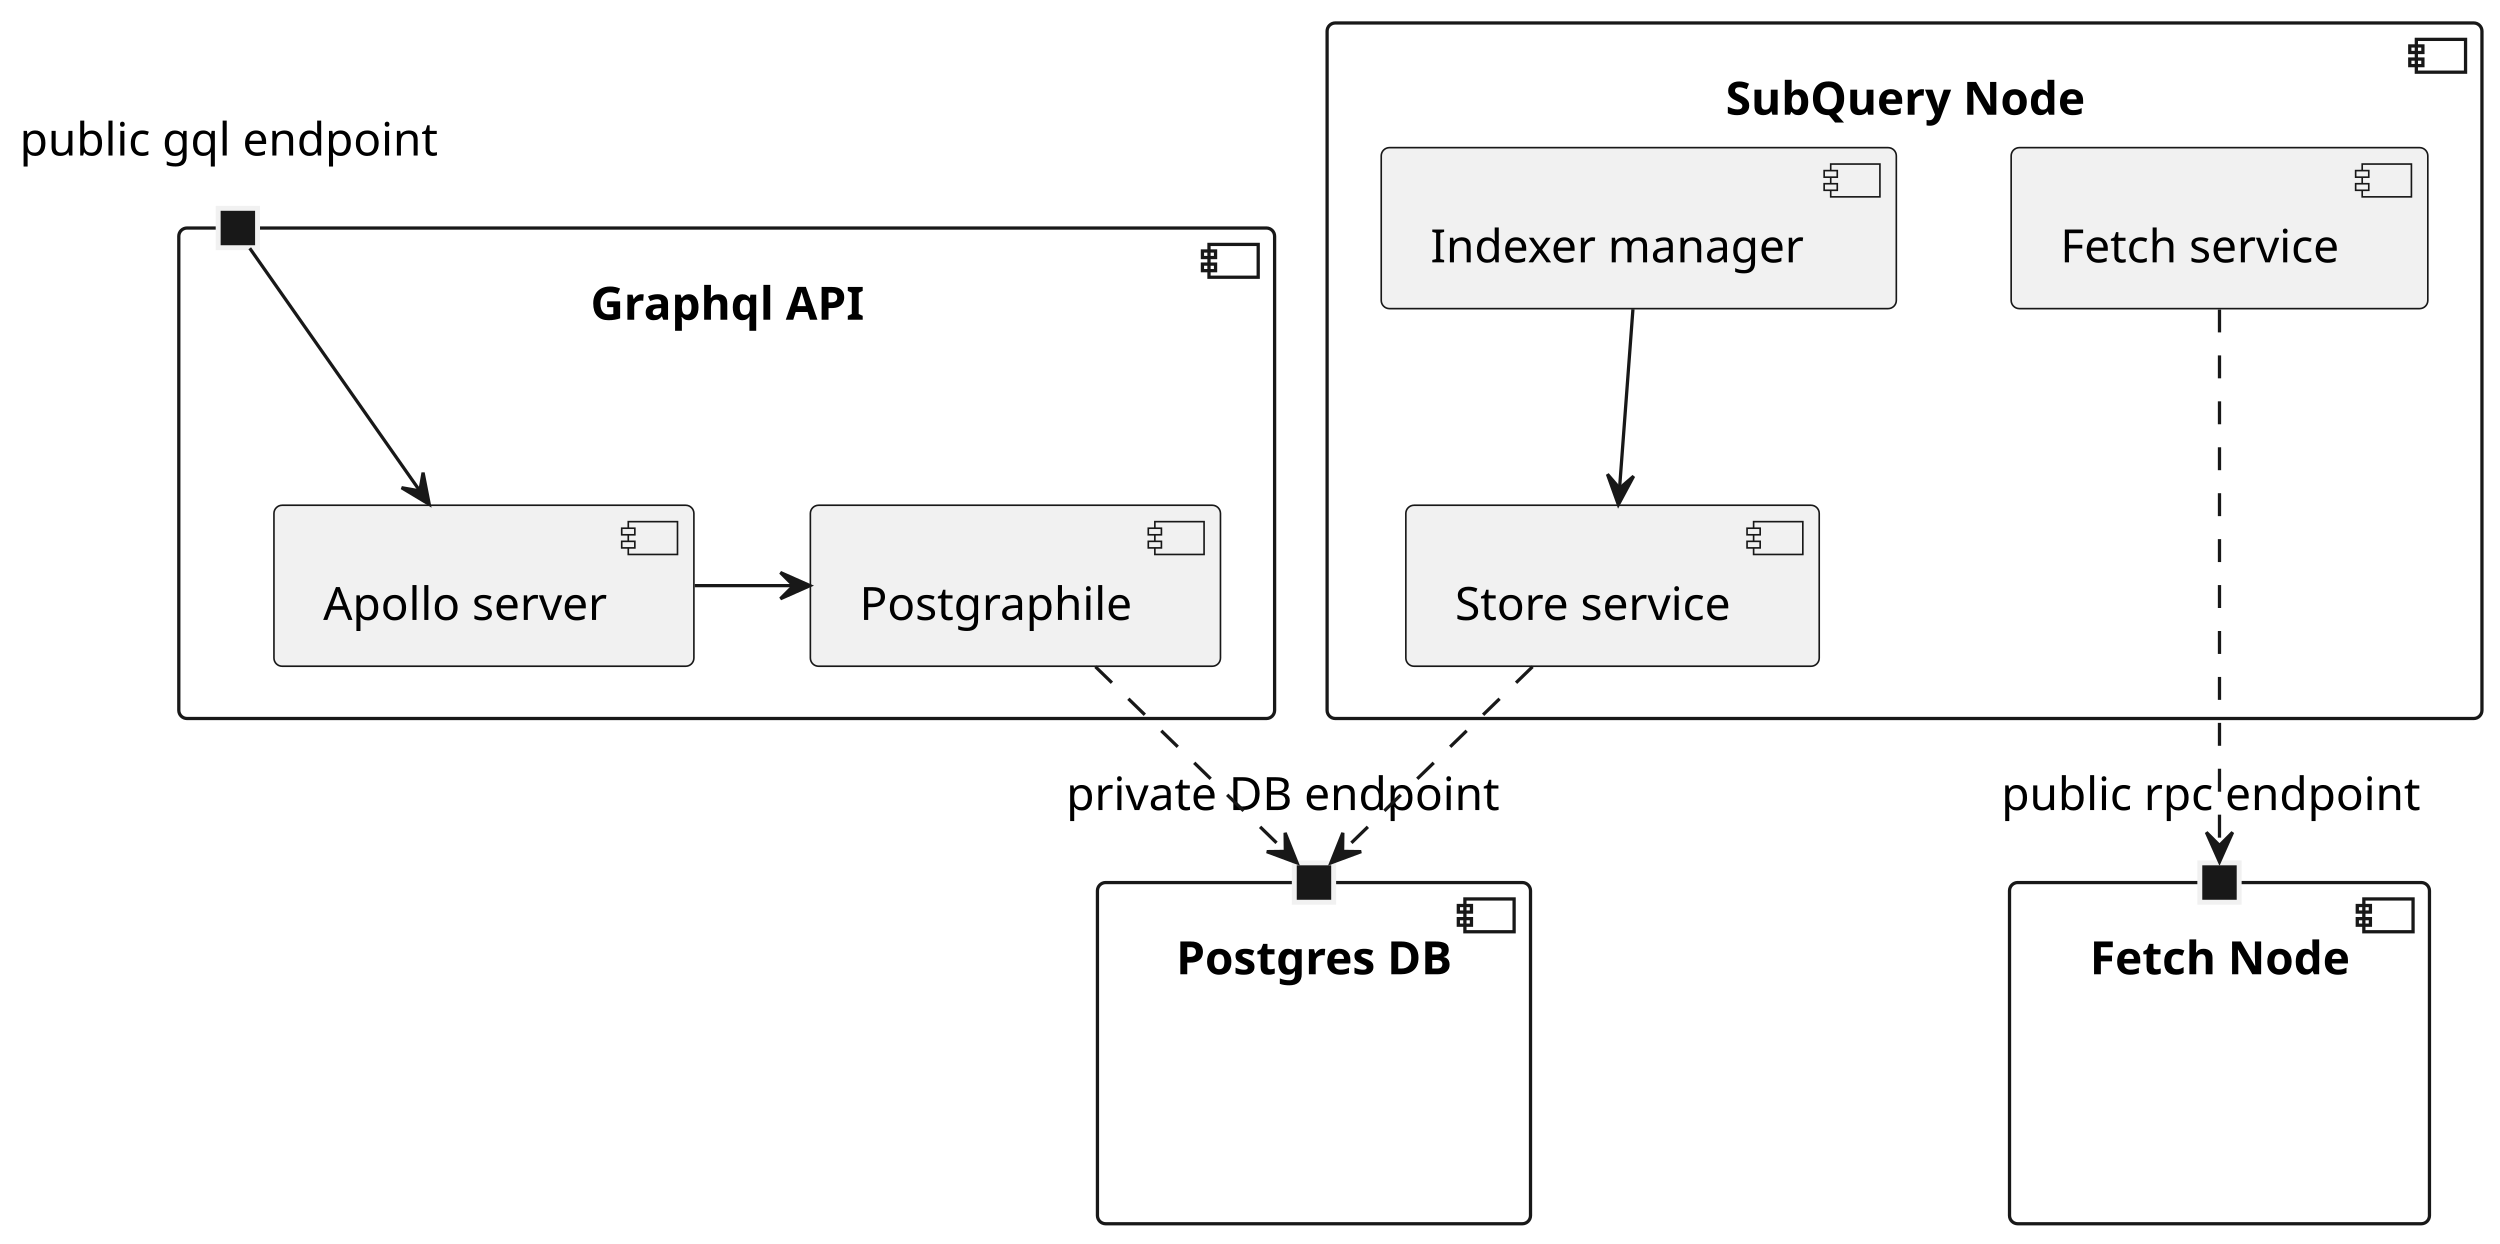
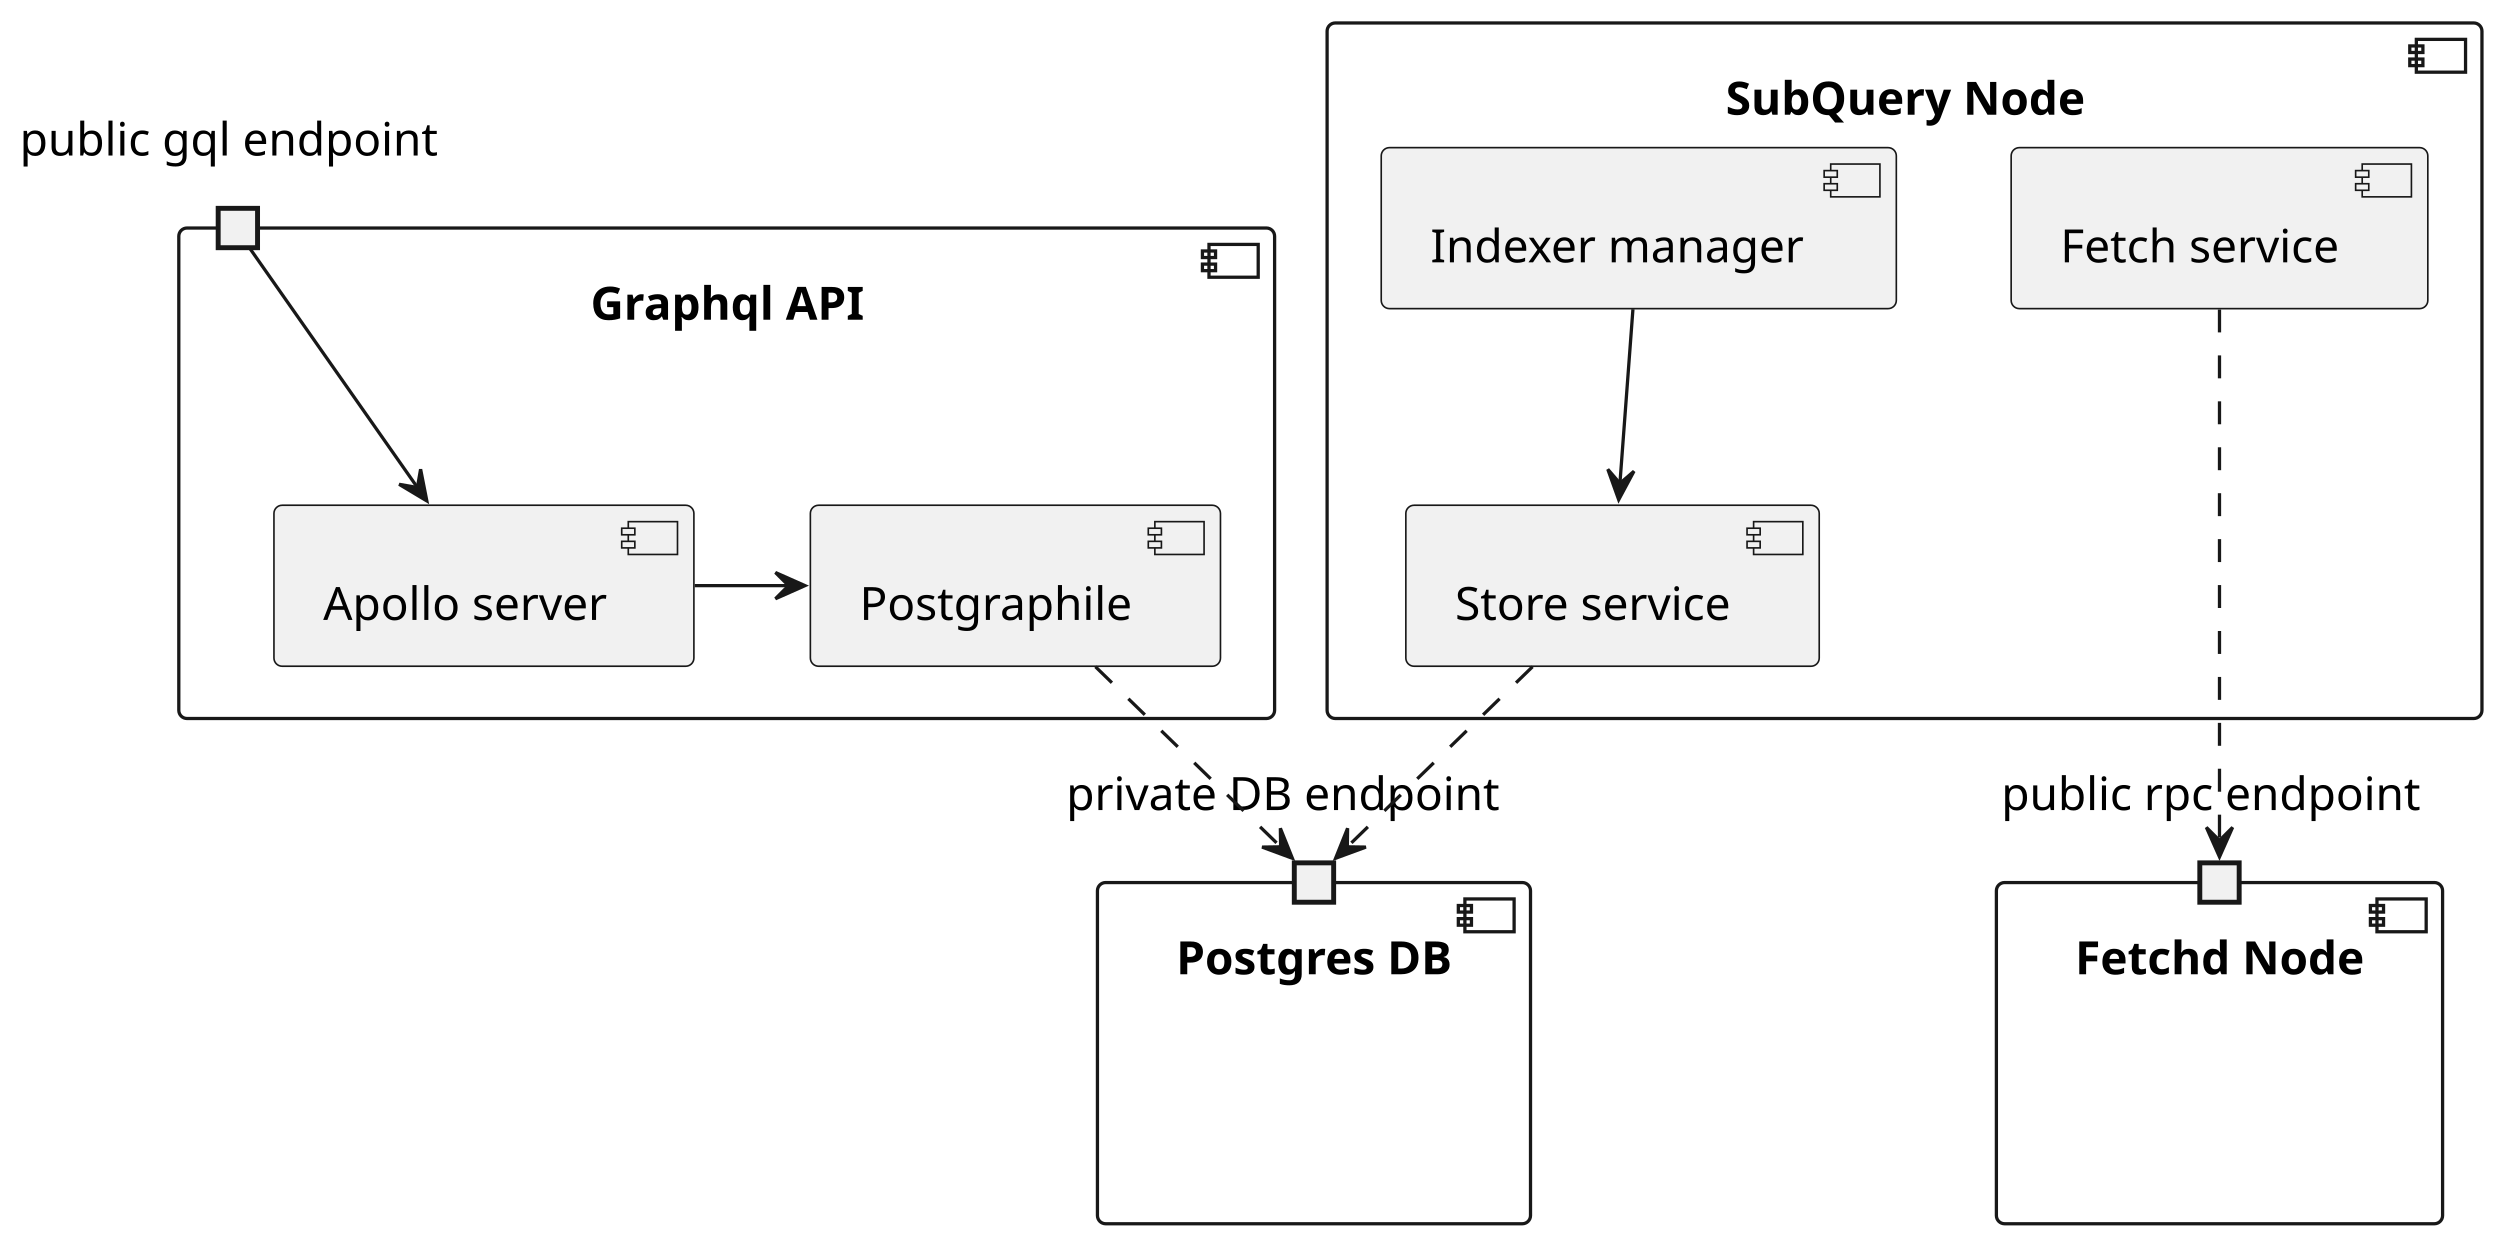
<svg xmlns="http://www.w3.org/2000/svg" contentStyleType="text/css" height="379px" preserveAspectRatio="none" style="width:762px;height:379px;background:#FFFFFF;" version="1.1" viewBox="0 0 762 379" width="762px" zoomAndPan="magnify">
  <defs />
  <g>
    <g id="cluster_subql">
-       <rect height="212" rx="2.5" ry="2.5" style="stroke:#181818;stroke-width:1.0;fill:none;" width="352" x="404.5" y="7" />
-       <rect height="10" style="stroke:#181818;stroke-width:1.0;fill:none;" width="15" x="736.5" y="12" />
-       <rect height="2" style="stroke:#181818;stroke-width:1.0;fill:none;" width="4" x="734.5" y="14" />
-       <rect height="2" style="stroke:#181818;stroke-width:1.0;fill:none;" width="4" x="734.5" y="18" />
+       <rect fill="none" height="212" rx="2.5" ry="2.5" style="stroke:#181818;stroke-width:1.0;" width="352" x="404.5" y="7" />
+       <rect fill="none" height="10" style="stroke:#181818;stroke-width:1.0;" width="15" x="736.5" y="12" />
+       <rect fill="none" height="2" style="stroke:#181818;stroke-width:1.0;" width="4" x="734.5" y="14" />
+       <rect fill="none" height="2" style="stroke:#181818;stroke-width:1.0;" width="4" x="734.5" y="18" />
      <text fill="#000000" font-family="sans-serif" font-size="14" font-weight="bold" lengthAdjust="spacing" textLength="109" x="526" y="34.966">SubQuery Node</text>
    </g>
    <g id="cluster_gql">
-       <rect height="149.5" rx="2.5" ry="2.5" style="stroke:#181818;stroke-width:1.0;fill:none;" width="334" x="54.5" y="69.5" />
-       <rect height="10" style="stroke:#181818;stroke-width:1.0;fill:none;" width="15" x="368.5" y="74.5" />
-       <rect height="2" style="stroke:#181818;stroke-width:1.0;fill:none;" width="4" x="366.5" y="76.5" />
-       <rect height="2" style="stroke:#181818;stroke-width:1.0;fill:none;" width="4" x="366.5" y="80.5" />
+       <rect fill="none" height="149.5" rx="2.5" ry="2.5" style="stroke:#181818;stroke-width:1.0;" width="334" x="54.5" y="69.5" />
+       <rect fill="none" height="10" style="stroke:#181818;stroke-width:1.0;" width="15" x="368.5" y="74.5" />
+       <rect fill="none" height="2" style="stroke:#181818;stroke-width:1.0;" width="4" x="366.5" y="76.5" />
+       <rect fill="none" height="2" style="stroke:#181818;stroke-width:1.0;" width="4" x="366.5" y="80.5" />
      <text fill="#000000" font-family="sans-serif" font-size="14" font-weight="bold" lengthAdjust="spacing" textLength="83" x="180" y="97.466">Graphql API</text>
    </g>
    <g id="cluster_db">
-       <rect height="104" rx="2.5" ry="2.5" style="stroke:#181818;stroke-width:1.0;fill:none;" width="132" x="334.5" y="269" />
-       <rect height="10" style="stroke:#181818;stroke-width:1.0;fill:none;" width="15" x="446.5" y="274" />
-       <rect height="2" style="stroke:#181818;stroke-width:1.0;fill:none;" width="4" x="444.5" y="276" />
-       <rect height="2" style="stroke:#181818;stroke-width:1.0;fill:none;" width="4" x="444.5" y="280" />
+       <rect fill="none" height="104" rx="2.5" ry="2.5" style="stroke:#181818;stroke-width:1.0;" width="132" x="334.5" y="269" />
+       <rect fill="none" height="10" style="stroke:#181818;stroke-width:1.0;" width="15" x="446.5" y="274" />
+       <rect fill="none" height="2" style="stroke:#181818;stroke-width:1.0;" width="4" x="444.5" y="276" />
+       <rect fill="none" height="2" style="stroke:#181818;stroke-width:1.0;" width="4" x="444.5" y="280" />
      <text fill="#000000" font-family="sans-serif" font-size="14" font-weight="bold" lengthAdjust="spacing" textLength="84" x="358.5" y="296.966">Postgres DB</text>
    </g>
    <g id="cluster_fetchd">
-       <rect height="104" rx="2.5" ry="2.5" style="stroke:#181818;stroke-width:1.0;fill:none;" width="128" x="612.5" y="269" />
-       <rect height="10" style="stroke:#181818;stroke-width:1.0;fill:none;" width="15" x="720.5" y="274" />
-       <rect height="2" style="stroke:#181818;stroke-width:1.0;fill:none;" width="4" x="718.5" y="276" />
-       <rect height="2" style="stroke:#181818;stroke-width:1.0;fill:none;" width="4" x="718.5" y="280" />
-       <text fill="#000000" font-family="sans-serif" font-size="14" font-weight="bold" lengthAdjust="spacing" textLength="79" x="637" y="296.966">Fetch Node</text>
+       <rect fill="none" height="104" rx="2.5" ry="2.5" style="stroke:#181818;stroke-width:1.0;" width="136" x="608.5" y="269" />
+       <rect fill="none" height="10" style="stroke:#181818;stroke-width:1.0;" width="15" x="724.5" y="274" />
+       <rect fill="none" height="2" style="stroke:#181818;stroke-width:1.0;" width="4" x="722.5" y="276" />
+       <rect fill="none" height="2" style="stroke:#181818;stroke-width:1.0;" width="4" x="722.5" y="280" />
+       <text fill="#000000" font-family="sans-serif" font-size="14" font-weight="bold" lengthAdjust="spacing" textLength="88" x="632.5" y="296.966">Fetchd Node</text>
    </g>
    <g id="elem_subql_fetch">
      <rect fill="#F1F1F1" height="49.068" rx="2.5" ry="2.5" style="stroke:#181818;stroke-width:0.5;" width="127" x="613" y="45" />
      <rect fill="#F1F1F1" height="10" style="stroke:#181818;stroke-width:0.5;" width="15" x="720" y="50" />
      <rect fill="#F1F1F1" height="2" style="stroke:#181818;stroke-width:0.5;" width="4" x="718" y="52" />
      <rect fill="#F1F1F1" height="2" style="stroke:#181818;stroke-width:0.5;" width="4" x="718" y="56" />
      <text fill="#000000" font-family="sans-serif" font-size="14" lengthAdjust="spacing" textLength="87" x="628" y="79.966">Fetch service</text>
    </g>
    <g id="elem_store">
      <rect fill="#F1F1F1" height="49.068" rx="2.5" ry="2.5" style="stroke:#181818;stroke-width:0.5;" width="126" x="428.5" y="154" />
      <rect fill="#F1F1F1" height="10" style="stroke:#181818;stroke-width:0.5;" width="15" x="534.5" y="159" />
      <rect fill="#F1F1F1" height="2" style="stroke:#181818;stroke-width:0.5;" width="4" x="532.5" y="161" />
      <rect fill="#F1F1F1" height="2" style="stroke:#181818;stroke-width:0.5;" width="4" x="532.5" y="165" />
      <text fill="#000000" font-family="sans-serif" font-size="14" lengthAdjust="spacing" textLength="86" x="443.5" y="188.966">Store service</text>
    </g>
    <g id="elem_manager">
      <rect fill="#F1F1F1" height="49.068" rx="2.5" ry="2.5" style="stroke:#181818;stroke-width:0.5;" width="157" x="421" y="45" />
      <rect fill="#F1F1F1" height="10" style="stroke:#181818;stroke-width:0.5;" width="15" x="558" y="50" />
      <rect fill="#F1F1F1" height="2" style="stroke:#181818;stroke-width:0.5;" width="4" x="556" y="52" />
      <rect fill="#F1F1F1" height="2" style="stroke:#181818;stroke-width:0.5;" width="4" x="556" y="56" />
      <text fill="#000000" font-family="sans-serif" font-size="14" lengthAdjust="spacing" textLength="117" x="436" y="79.966">Indexer manager</text>
    </g>
    <text fill="#000000" font-family="sans-serif" font-size="14" lengthAdjust="spacing" textLength="133" x="6" y="47.398">public gql endpoint</text>
-     <rect fill="#181818" height="12" style="stroke:#F1F1F1;stroke-width:1.5;" width="12" x="66.5" y="63.5" />
+     <rect fill="#F1F1F1" height="12" style="stroke:#181818;stroke-width:1.5;" width="12" x="66.5" y="63.5" />
    <g id="elem_apollo">
      <rect fill="#F1F1F1" height="49.068" rx="2.5" ry="2.5" style="stroke:#181818;stroke-width:0.5;" width="128" x="83.5" y="154" />
      <rect fill="#F1F1F1" height="10" style="stroke:#181818;stroke-width:0.5;" width="15" x="191.5" y="159" />
      <rect fill="#F1F1F1" height="2" style="stroke:#181818;stroke-width:0.5;" width="4" x="189.5" y="161" />
      <rect fill="#F1F1F1" height="2" style="stroke:#181818;stroke-width:0.5;" width="4" x="189.5" y="165" />
      <text fill="#000000" font-family="sans-serif" font-size="14" lengthAdjust="spacing" textLength="88" x="98.5" y="188.966">Apollo server</text>
    </g>
    <g id="elem_Postgraphile">
      <rect fill="#F1F1F1" height="49.068" rx="2.5" ry="2.5" style="stroke:#181818;stroke-width:0.5;" width="125" x="247" y="154" />
      <rect fill="#F1F1F1" height="10" style="stroke:#181818;stroke-width:0.5;" width="15" x="352" y="159" />
      <rect fill="#F1F1F1" height="2" style="stroke:#181818;stroke-width:0.5;" width="4" x="350" y="161" />
      <rect fill="#F1F1F1" height="2" style="stroke:#181818;stroke-width:0.5;" width="4" x="350" y="165" />
      <text fill="#000000" font-family="sans-serif" font-size="14" lengthAdjust="spacing" textLength="85" x="262" y="188.966">Postgraphile</text>
    </g>
    <text fill="#000000" font-family="sans-serif" font-size="14" lengthAdjust="spacing" textLength="135" x="325" y="246.898">private DB endpoint</text>
-     <rect fill="#181818" height="12" style="stroke:#F1F1F1;stroke-width:1.5;" width="12" x="394.5" y="263" />
+     <rect fill="#F1F1F1" height="12" style="stroke:#181818;stroke-width:1.5;" width="12" x="394.5" y="263" />
    <text fill="#000000" font-family="sans-serif" font-size="14" lengthAdjust="spacing" textLength="133" x="610" y="246.898">public rpc endpoint</text>
-     <rect fill="#181818" height="12" style="stroke:#F1F1F1;stroke-width:1.5;" width="12" x="670.5" y="263" />
+     <rect fill="#F1F1F1" height="12" style="stroke:#181818;stroke-width:1.5;" width="12" x="670.5" y="263" />
    <g id="link_manager_store">
-       <path d="M497.72,94.25 C496.52,110.32 494.93,131.64 493.65,148.68 " fill="none" id="manager-to-store" style="stroke:#181818;stroke-width:1.0;" />
-       <polygon fill="#181818" points="493.27,153.82,497.928,145.142,493.642,148.834,489.95,144.548,493.27,153.82" style="stroke:#181818;stroke-width:1.0;" />
+       <path d="M497.72,94.25 C496.55,109.9 495.01,130.54 493.75,147.35 " fill="none" id="manager-to-store" style="stroke:#181818;stroke-width:1.0;" />
+       <polygon fill="#181818" points="493.38,152.31,498.038,143.632,493.752,147.324,490.06,143.038,493.38,152.31" style="stroke:#181818;stroke-width:1.0;" />
    </g>
    <g id="link_gql_port_apollo">
-       <path d="M76.12,75.66 C85.3,88.76 110.05,124.07 127.83,149.43 " fill="none" id="gql_port-to-apollo" style="stroke:#181818;stroke-width:1.0;" />
-       <polygon fill="#181818" points="130.84,153.73,128.953,144.064,127.972,149.635,122.401,148.653,130.84,153.73" style="stroke:#181818;stroke-width:1.0;" />
+       <path d="M76.32,75.95 C85.57,89.15 109.71,123.59 127.32,148.71 " fill="none" id="gql_port-to-apollo" style="stroke:#181818;stroke-width:1.0;" />
+       <polygon fill="#181818" points="130.1,152.68,128.198,143.017,127.225,148.589,121.652,147.617,130.1,152.68" style="stroke:#181818;stroke-width:1.0;" />
    </g>
    <g id="link_apollo_Postgraphile">
-       <path d="M211.73,178.5 C221.7,178.5 231.68,178.5 241.65,178.5 " fill="none" id="apollo-to-Postgraphile" style="stroke:#181818;stroke-width:1.0;" />
-       <polygon fill="#181818" points="246.87,178.5,237.87,174.5,241.87,178.5,237.87,182.5,246.87,178.5" style="stroke:#181818;stroke-width:1.0;" />
+       <path d="M211.73,178.5 C221.34,178.5 230.95,178.5 240.55,178.5 " fill="none" id="apollo-to-Postgraphile" style="stroke:#181818;stroke-width:1.0;" />
+       <polygon fill="#181818" points="245.35,178.5,236.35,174.5,240.35,178.5,236.35,182.5,245.35,178.5" style="stroke:#181818;stroke-width:1.0;" />
    </g>
    <g id="link_Postgraphile_db_port">
-       <path d="M333.89,203.22 C352.97,221.78 378.42,246.53 391.66,259.4 " fill="none" id="Postgraphile-to-db_port" style="stroke:#181818;stroke-width:1.0;stroke-dasharray:7.0,7.0;" />
-       <polygon fill="#181818" points="395.35,263,391.703,253.851,391.772,259.508,386.115,259.576,395.35,263" style="stroke:#181818;stroke-width:1.0;" />
+       <path d="M333.89,203.22 C352.45,221.27 377.05,245.19 390.56,258.33 " fill="none" id="Postgraphile-to-db_port" style="stroke:#181818;stroke-width:1.0;stroke-dasharray:7.0,7.0;" />
+       <polygon fill="#181818" points="393.92,261.6,390.255,252.458,390.335,258.115,384.678,258.195,393.92,261.6" style="stroke:#181818;stroke-width:1.0;" />
    </g>
    <g id="link_store_db_port">
-       <path d="M467.11,203.22 C448.03,221.78 422.58,246.53 409.34,259.4 " fill="none" id="store-to-db_port" style="stroke:#181818;stroke-width:1.0;stroke-dasharray:7.0,7.0;" />
-       <polygon fill="#181818" points="405.65,263,414.885,259.576,409.228,259.508,409.297,253.851,405.65,263" style="stroke:#181818;stroke-width:1.0;" />
+       <path d="M467.11,203.22 C448.55,221.27 423.95,245.19 410.44,258.33 " fill="none" id="store-to-db_port" style="stroke:#181818;stroke-width:1.0;stroke-dasharray:7.0,7.0;" />
+       <polygon fill="#181818" points="407.08,261.6,416.322,258.195,410.665,258.115,410.745,252.458,407.08,261.6" style="stroke:#181818;stroke-width:1.0;" />
    </g>
    <g id="link_subql_fetch_rpc">
-       <path d="M676.5,94.32 C676.5,137.41 676.5,226.68 676.5,257.37 " fill="none" id="subql_fetch-to-rpc" style="stroke:#181818;stroke-width:1.0;stroke-dasharray:7.0,7.0;" />
-       <polygon fill="#181818" points="676.5,262.69,680.5,253.69,676.5,257.69,672.5,253.69,676.5,262.69" style="stroke:#181818;stroke-width:1.0;" />
+       <path d="M676.5,94.32 C676.5,136.87 676.5,224.45 676.5,256.19 " fill="none" id="subql_fetch-to-rpc" style="stroke:#181818;stroke-width:1.0;stroke-dasharray:7.0,7.0;" />
+       <polygon fill="#181818" points="676.5,261.18,680.5,252.18,676.5,256.18,672.5,252.18,676.5,261.18" style="stroke:#181818;stroke-width:1.0;" />
    </g>
  </g>
</svg>
